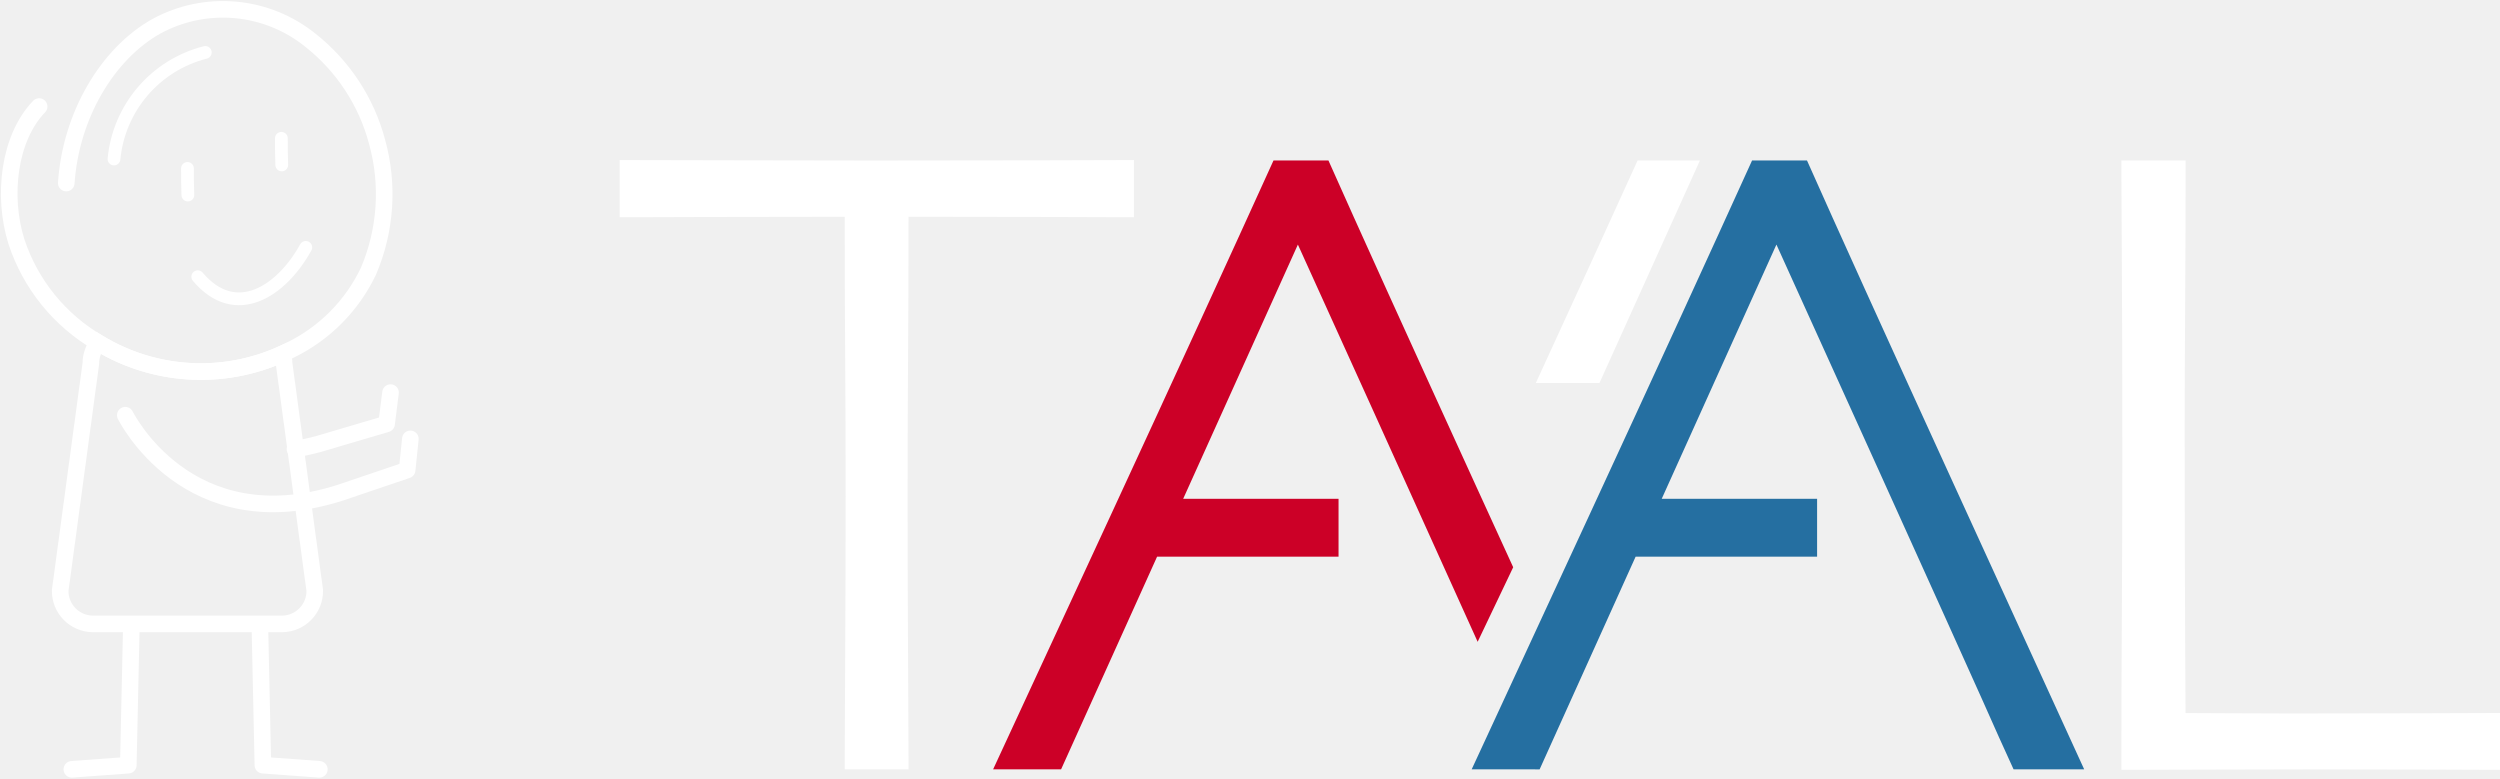
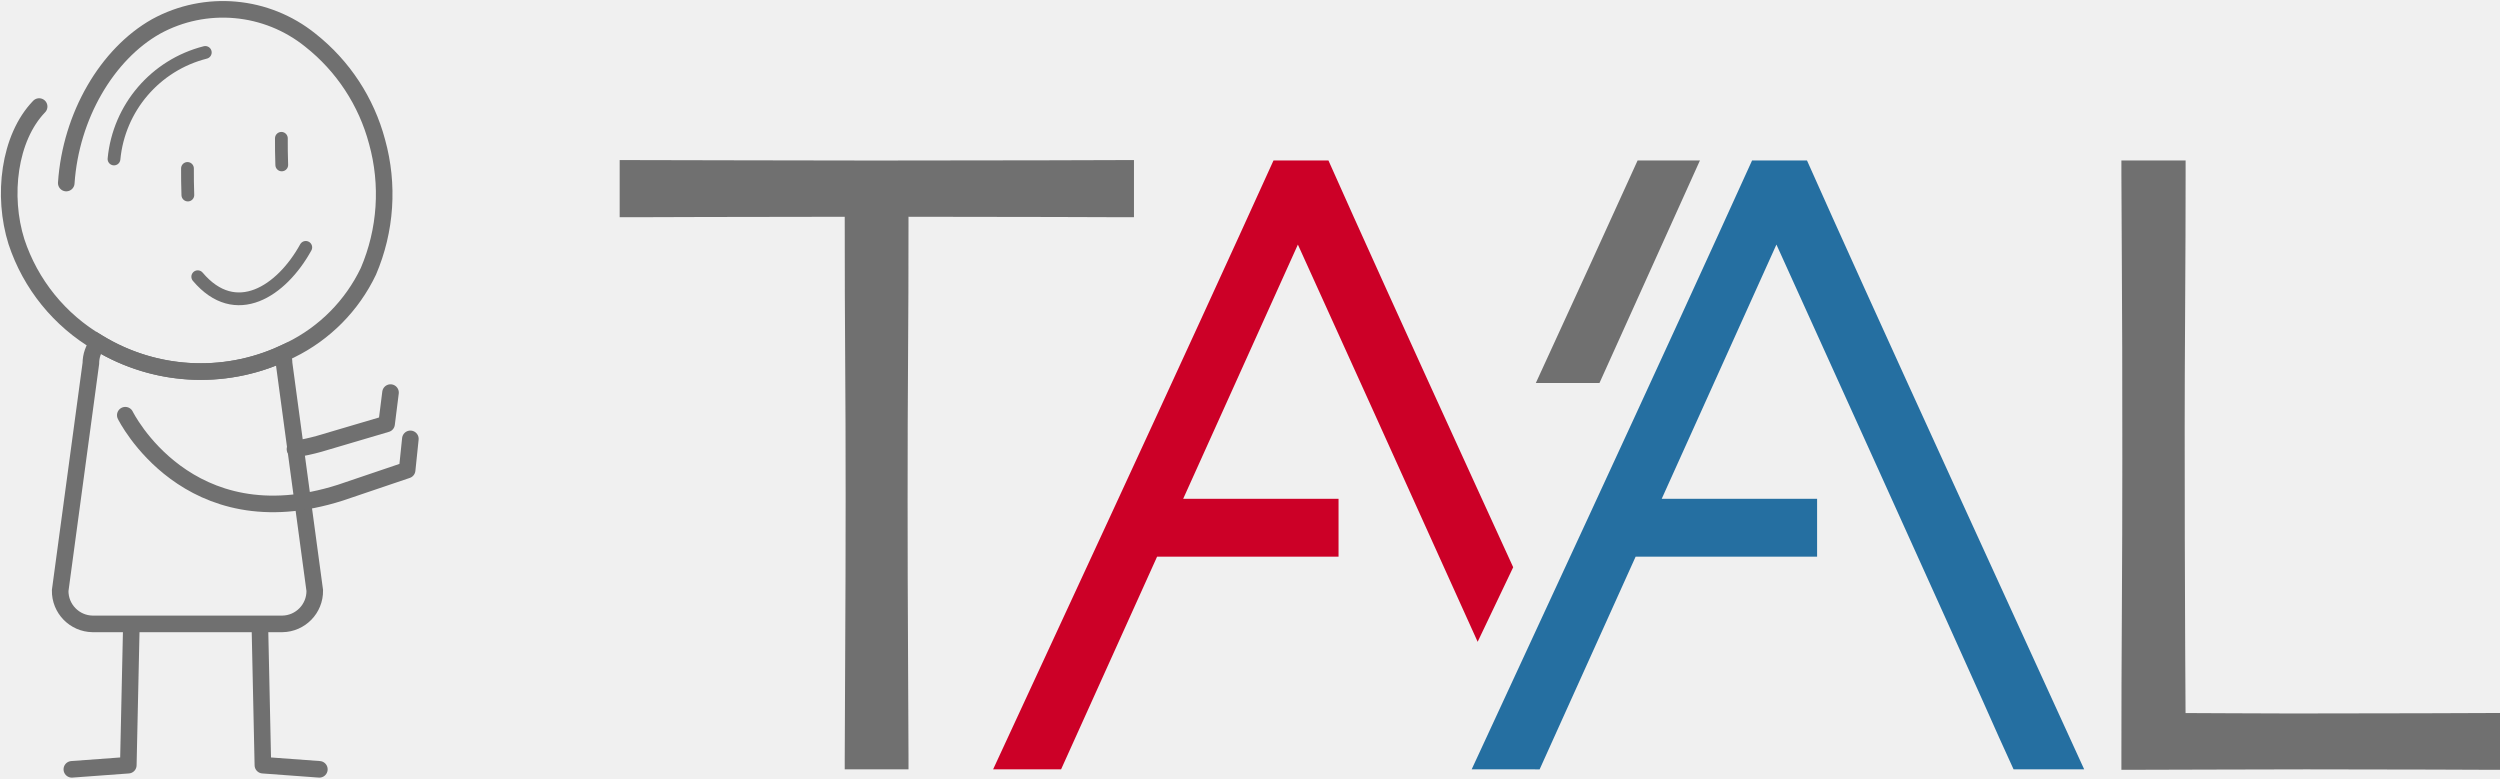
<svg xmlns="http://www.w3.org/2000/svg" width="317.911" height="99.004" viewBox="0 0 317.911 99.004">
  <defs>
    <clipPath id="clip-path">
      <rect id="Rectangle_16" data-name="Rectangle 16" width="317.911" height="99.004" fill="none" />
    </clipPath>
  </defs>
  <g id="Group_8" data-name="Group 8" transform="translate(0 0)">
    <g id="Group_29" data-name="Group 29" transform="translate(0 0)" clip-path="url(#clip-path)">
-       <path id="Path_230" data-name="Path 230" d="M290.868,95.846h-1.744q-.645,0-6.905-.028T266.21,95.79q-6.365,0-12.03.028t-9.713.028h-1.744V94.122c0-6.462.019-11.737.059-18.366s.059-13.129.059-19.51c0-10.612-.02-18.814-.059-24.381q-.06-8.4-.059-11.784V18.357h8.166v1.724q0,7.27-.059,16.8t-.059,15.594q0,14.811.059,26.693l.011,2.326c.02,3.962.033,5.49.041,7.135q2.167.007,5.724.027,5.226.03,7.734.028,9.816,0,17.06-.028l3.258-.012,4.466-.017h1.744Z" transform="translate(27.043 2.045)" fill="#fff" />
-       <path id="Path_231" data-name="Path 231" d="M107.631,95.791H99.519V94.5c0-2.255.018-6,.057-12.956s.059-13.745.059-20.392q0-9.8-.059-17.573-.055-7.212-.057-18.053-10.386,0-17.962.028-8.214.03-8.908.029H70.9V18.316h1.745q5.55,0,13.531.029t16.99.028q13.117,0,21.873-.028t9.515-.029H136.3v7.265h-1.744q-.869,0-8.3-.029-6.92-.025-18.626-.028,0,10.428-.057,17.8-.058,7.971-.058,18.277,0,9.916.058,20.14c.038,6.825.058,10.5.058,12.758Z" transform="translate(7.9 2.041)" fill="#fff" />
+       <path id="Path_230" data-name="Path 230" d="M290.868,95.846h-1.744q-.645,0-6.905-.028T266.21,95.79q-6.365,0-12.03.028t-9.713.028h-1.744V94.122c0-6.462.019-11.737.059-18.366s.059-13.129.059-19.51c0-10.612-.02-18.814-.059-24.381q-.06-8.4-.059-11.784V18.357h8.166v1.724q0,7.27-.059,16.8t-.059,15.594q0,14.811.059,26.693l.011,2.326c.02,3.962.033,5.49.041,7.135q2.167.007,5.724.027,5.226.03,7.734.028,9.816,0,17.06-.028l3.258-.012,4.466-.017h1.744Z" transform="translate(27.043 2.045)" fill="#707070" />
+       <path id="Path_231" data-name="Path 231" d="M107.631,95.791H99.519V94.5c0-2.255.018-6,.057-12.956s.059-13.745.059-20.392q0-9.8-.059-17.573-.055-7.212-.057-18.053-10.386,0-17.962.028-8.214.03-8.908.029H70.9V18.316h1.745q5.55,0,13.531.029t16.99.028q13.117,0,21.873-.028t9.515-.029H136.3v7.265h-1.744q-.869,0-8.3-.029-6.92-.025-18.626-.028,0,10.428-.057,17.8-.058,7.971-.058,18.277,0,9.916.058,20.14c.038,6.825.058,10.5.058,12.758Z" transform="translate(7.9 2.041)" fill="#707070" />
      <path id="Path_232" data-name="Path 232" d="M152.383,29.054C154.1,32.8,168.5,64.611,175.245,79.569l4.519-9.481c-.119-.261-.233-.513-.356-.778l-4.438-9.7c-8.842-19.343-14.96-32.838-18.7-41.249h-6.985c-5.408,11.924-12.362,27.079-20.678,45.067Q115.956,90.79,114.027,94.928l-.4.862h8.645c2.1-4.648,6.973-15.44,12.207-27.044h23.076V61.381H137.8c6.872-15.236,13.5-29.939,14.586-32.327" transform="translate(12.66 2.045)" fill="#cc0027" />
      <path id="Path_233" data-name="Path 233" d="M177.025,95.791c2.1-4.648,6.973-15.44,12.207-27.044H212.31V61.381H192.553c6.87-15.236,13.5-29.938,14.585-32.327,2.147,4.685,24.105,53.208,26.174,57.881,1.517,3.43,2.85,6.392,3.983,8.855h8.98l-.39-.851q-2.4-5.231-11.722-25.629l-4.438-9.7c-8.842-19.343-14.96-32.838-18.7-41.249h-6.984c-5.409,11.924-12.362,27.079-20.679,45.067Q170.71,90.79,168.783,94.928l-.4.862Z" transform="translate(18.76 2.045)" fill="#256fa1" />
-       <path id="Path_234" data-name="Path 234" d="M33.75,52.1a26.618,26.618,0,0,0,3.063-.664L45.4,48.9l.5-3.981" transform="translate(3.76 5.005)" fill="none" stroke="#fff" stroke-linecap="round" stroke-linejoin="round" stroke-width="2.109" />
-       <path id="Path_235" data-name="Path 235" d="M29.732,71.525l.385,17.809,7.181.528" transform="translate(3.313 7.969)" fill="none" stroke="#fff" stroke-linecap="round" stroke-linejoin="round" stroke-width="2.109" />
-       <path id="Path_236" data-name="Path 236" d="M4.86,13.432C1.018,17.417.139,24.8,1.976,30.623A23.344,23.344,0,0,0,12.39,43.476a25.023,25.023,0,0,0,24.44.91,21.4,21.4,0,0,0,9.9-10A24.938,24.938,0,0,0,47.83,17.9,24.44,24.44,0,0,0,39.362,5.005,17.708,17.708,0,0,0,19.73,3.246C13.5,6.76,8.886,14.607,8.309,23.16" transform="translate(0.117 0.117)" fill="none" stroke="#fff" stroke-linecap="round" stroke-width="2.109" />
-       <path id="Path_237" data-name="Path 237" d="M24.653,6a15.5,15.5,0,0,0-11.61,13.55" transform="translate(1.453 0.668)" fill="none" stroke="#fff" stroke-linecap="round" stroke-linejoin="round" stroke-width="1.623" />
-       <path id="Path_238" data-name="Path 238" d="M22.626,32.036c4.814,5.7,10.658,1.853,13.737-3.731" transform="translate(2.521 3.153)" fill="none" stroke="#fff" stroke-linecap="round" stroke-linejoin="round" stroke-width="1.623" />
-       <path id="Path_239" data-name="Path 239" d="M21.45,19.272c0,2.085,0,1.154.048,3.383" transform="translate(2.39 2.147)" fill="none" stroke="#fff" stroke-linecap="round" stroke-linejoin="round" stroke-width="1.623" />
-       <path id="Path_240" data-name="Path 240" d="M35.164,40.615a25.022,25.022,0,0,1-23.422-1.389l-.036-.022a4.282,4.282,0,0,0-.92,2.643l-3.9,28.878a4.185,4.185,0,0,0,4.122,4.244H35.138a4.185,4.185,0,0,0,4.121-4.244l-3.9-28.878A4.332,4.332,0,0,0,35.164,40.615Z" transform="translate(0.767 4.368)" fill="none" stroke="#fff" stroke-width="2.109" />
-       <path id="Path_241" data-name="Path 241" d="M15.789,71.525,15.4,89.334l-7.181.528" transform="translate(0.916 7.969)" fill="none" stroke="#fff" stroke-linecap="round" stroke-linejoin="round" stroke-width="2.109" />
-       <path id="Path_242" data-name="Path 242" d="M14.335,47.506s7.9,16.076,27.36,9.849l8.481-2.873.411-3.967" transform="translate(1.597 5.293)" fill="none" stroke="#fff" stroke-linecap="round" stroke-linejoin="round" stroke-width="2.109" />
-       <path id="Path_243" data-name="Path 243" d="M196.594,18.357h-7.925c-3.635,8.014-7.969,17.488-12.944,28.3h8.094c4.059-9,12.056-26.715,12.775-28.3" transform="translate(19.578 2.045)" fill="#fff" />
-       <path id="Path_244" data-name="Path 244" d="M32.194,15.826c0,2.085,0,1.154.048,3.383" transform="translate(3.587 1.763)" fill="none" stroke="#fff" stroke-linecap="round" stroke-linejoin="round" stroke-width="1.623" />
+       <path id="Path_234" data-name="Path 234" d="M33.75,52.1a26.618,26.618,0,0,0,3.063-.664L45.4,48.9l.5-3.981" transform="translate(3.76 5.005)" fill="none" stroke="#707070" stroke-linecap="round" stroke-linejoin="round" stroke-width="2.109" />
+       <path id="Path_235" data-name="Path 235" d="M29.732,71.525l.385,17.809,7.181.528" transform="translate(3.313 7.969)" fill="none" stroke="#707070" stroke-linecap="round" stroke-linejoin="round" stroke-width="2.109" />
+       <path id="Path_236" data-name="Path 236" d="M4.86,13.432C1.018,17.417.139,24.8,1.976,30.623A23.344,23.344,0,0,0,12.39,43.476a25.023,25.023,0,0,0,24.44.91,21.4,21.4,0,0,0,9.9-10A24.938,24.938,0,0,0,47.83,17.9,24.44,24.44,0,0,0,39.362,5.005,17.708,17.708,0,0,0,19.73,3.246C13.5,6.76,8.886,14.607,8.309,23.16" transform="translate(0.117 0.117)" fill="none" stroke="#707070" stroke-linecap="round" stroke-width="2.109" />
+       <path id="Path_237" data-name="Path 237" d="M24.653,6a15.5,15.5,0,0,0-11.61,13.55" transform="translate(1.453 0.668)" fill="none" stroke="#707070" stroke-linecap="round" stroke-linejoin="round" stroke-width="1.623" />
+       <path id="Path_238" data-name="Path 238" d="M22.626,32.036c4.814,5.7,10.658,1.853,13.737-3.731" transform="translate(2.521 3.153)" fill="none" stroke="#707070" stroke-linecap="round" stroke-linejoin="round" stroke-width="1.623" />
+       <path id="Path_239" data-name="Path 239" d="M21.45,19.272c0,2.085,0,1.154.048,3.383" transform="translate(2.39 2.147)" fill="none" stroke="#707070" stroke-linecap="round" stroke-linejoin="round" stroke-width="1.623" />
+       <path id="Path_240" data-name="Path 240" d="M35.164,40.615a25.022,25.022,0,0,1-23.422-1.389l-.036-.022a4.282,4.282,0,0,0-.92,2.643l-3.9,28.878a4.185,4.185,0,0,0,4.122,4.244H35.138a4.185,4.185,0,0,0,4.121-4.244l-3.9-28.878A4.332,4.332,0,0,0,35.164,40.615Z" transform="translate(0.767 4.368)" fill="none" stroke="#707070" stroke-width="2.109" />
+       <path id="Path_241" data-name="Path 241" d="M15.789,71.525,15.4,89.334l-7.181.528" transform="translate(0.916 7.969)" fill="none" stroke="#707070" stroke-linecap="round" stroke-linejoin="round" stroke-width="2.109" />
+       <path id="Path_242" data-name="Path 242" d="M14.335,47.506s7.9,16.076,27.36,9.849l8.481-2.873.411-3.967" transform="translate(1.597 5.293)" fill="none" stroke="#707070" stroke-linecap="round" stroke-linejoin="round" stroke-width="2.109" />
+       <path id="Path_243" data-name="Path 243" d="M196.594,18.357h-7.925c-3.635,8.014-7.969,17.488-12.944,28.3h8.094c4.059-9,12.056-26.715,12.775-28.3" transform="translate(19.578 2.045)" fill="#707070" />
+       <path id="Path_244" data-name="Path 244" d="M32.194,15.826c0,2.085,0,1.154.048,3.383" transform="translate(3.587 1.763)" fill="none" stroke="#707070" stroke-linecap="round" stroke-linejoin="round" stroke-width="1.623" />
    </g>
  </g>
</svg>
